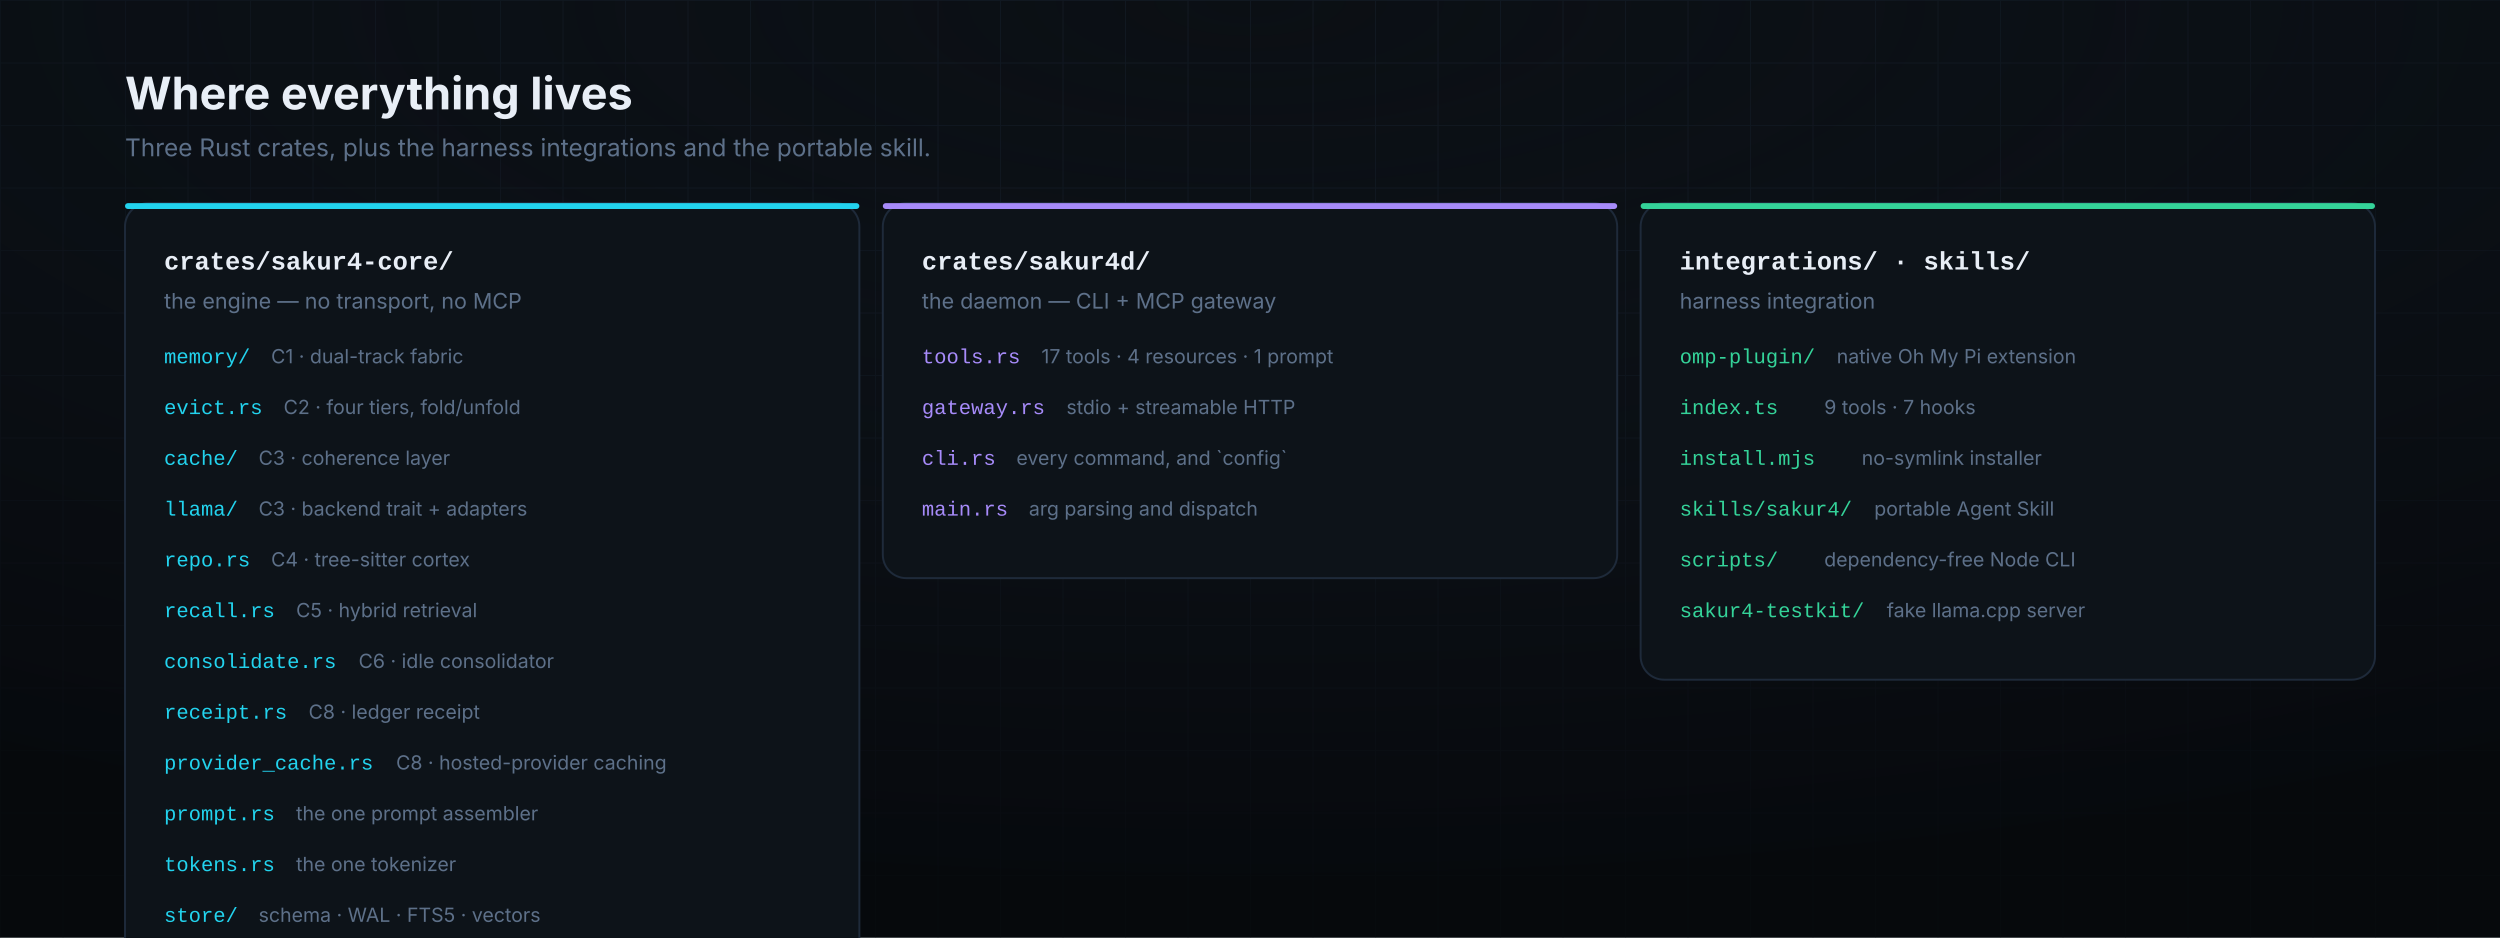
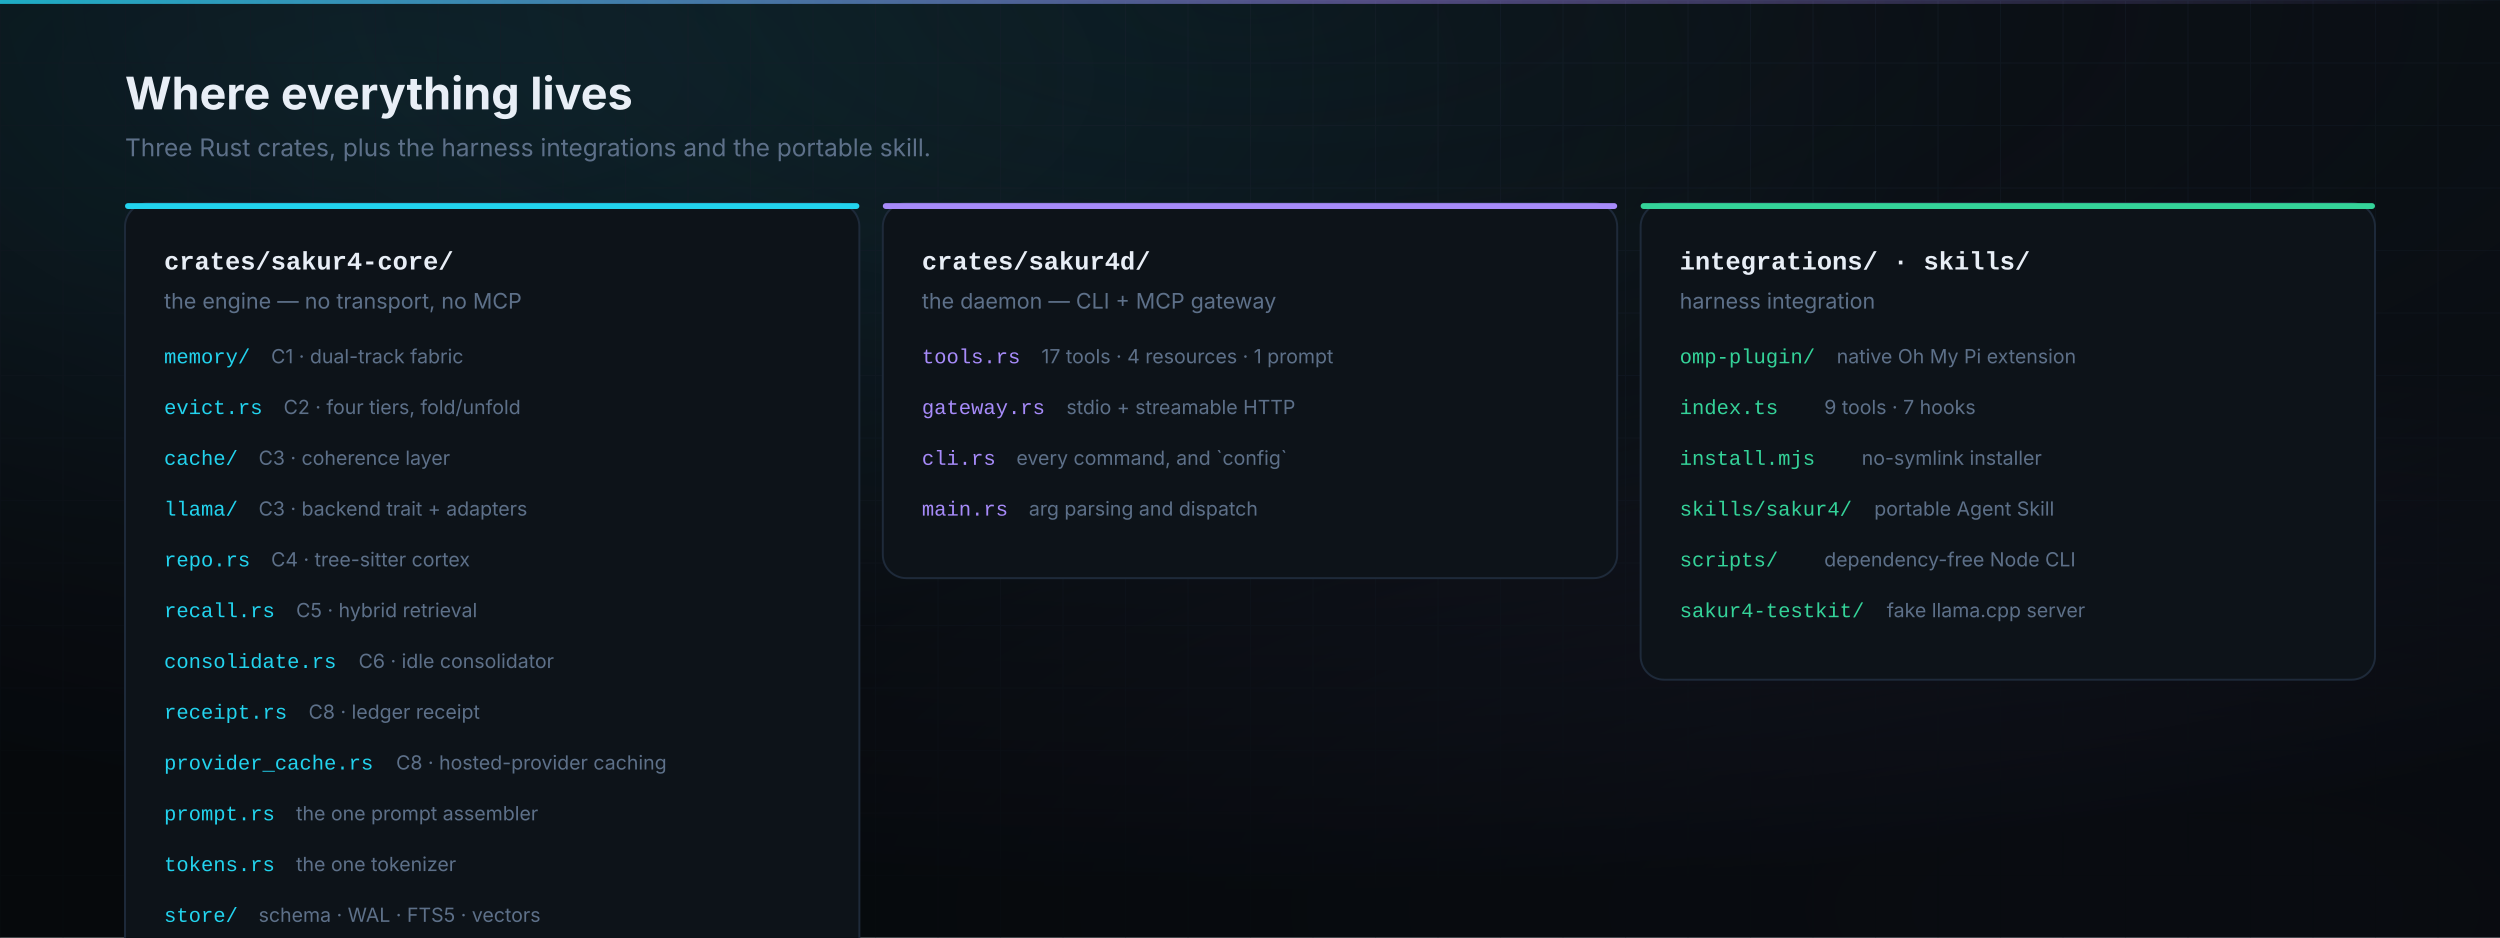
<svg xmlns="http://www.w3.org/2000/svg" viewBox="0 0 1280 480" width="1280" height="480" role="img" aria-labelledby="t d">
  <defs>
    <marker id="dim-s" markerWidth="6" markerHeight="6" refX="3" refY="3" orient="auto">
      <path d="M6 0L0 3L6 6" fill="none" stroke="#22d3ee" stroke-width="1" />
    </marker>
    <marker id="dim-e" markerWidth="6" markerHeight="6" refX="3" refY="3" orient="auto">
      <path d="M0 0L6 3L0 6" fill="none" stroke="#22d3ee" stroke-width="1" />
    </marker>
  </defs>
  <defs>
    <pattern id="map-grid" width="32" height="32" patternUnits="userSpaceOnUse">
      <path d="M32 0H0V32" fill="none" stroke="#16202c" stroke-width="1" />
    </pattern>
    <pattern id="map-dots" width="16" height="16" patternUnits="userSpaceOnUse">
      <circle cx="1" cy="1" r="1" fill="#16202c" />
    </pattern>
    <radialGradient id="map-vig" cx="50%" cy="0%" r="95%">
      <stop offset="0%" stop-color="#0f1720" stop-opacity="0" />
      <stop offset="100%" stop-color="#05080b" stop-opacity="0.85" />
    </radialGradient>
    <linearGradient id="map-sheen" x1="0" y1="0" x2="1" y2="1">
      <stop offset="0%" stop-color="#ffffff" stop-opacity="0.05" />
      <stop offset="60%" stop-color="#ffffff" stop-opacity="0" />
    </linearGradient>
+     <radialGradient id="map-washA" cx="16%" cy="8%" r="64%">
+       <stop offset="0%" stop-color="#22d3ee" stop-opacity="0.13" />
+       <stop offset="100%" stop-color="#22d3ee" stop-opacity="0" />
+     </radialGradient>
+     <radialGradient id="map-washB" cx="86%" cy="97%" r="60%">
+       <stop offset="0%" stop-color="#a78bfa" stop-opacity="0.16" />
+       <stop offset="100%" stop-color="#a78bfa" stop-opacity="0" />
+     </radialGradient>
+     <linearGradient id="map-edge" x1="0" y1="0" x2="1" y2="0">
+       <stop offset="0%" stop-color="#22d3ee" stop-opacity="0.8" />
+       <stop offset="55%" stop-color="#a78bfa" stop-opacity="0.45" />
+       <stop offset="100%" stop-color="#a78bfa" stop-opacity="0" />
+     </linearGradient>
  </defs>
  <rect width="1280" height="480" fill="#0b0f14" />
+   <rect width="1280" height="480" fill="url(#map-washA)" />
+   <rect width="1280" height="480" fill="url(#map-washB)" />
  <rect width="1280" height="480" fill="url(#map-grid)" opacity="0.55" />
  <rect width="1280" height="480" fill="url(#map-vig)" />
+   <rect x="0" y="0" width="1280" height="2" fill="url(#map-edge)" />
  <text x="64" y="56" font-family="-apple-system, BlinkMacSystemFont, 'Segoe UI', Inter, Helvetica, Arial, sans-serif" font-size="23" font-weight="700" fill="#e8eef6" text-anchor="start" opacity="1">Where everything lives</text>
  <text x="64" y="80" font-family="-apple-system, BlinkMacSystemFont, 'Segoe UI', Inter, Helvetica, Arial, sans-serif" font-size="12.5" font-weight="400" fill="#5d7089" text-anchor="start" opacity="1">Three Rust crates, plus the harness integrations and the portable skill.</text>
  <rect x="64" y="104" width="376" height="400" rx="12" fill="#0d1319" stroke="#1e2a3a" stroke-width="1" />
  <rect x="64" y="104" width="376" height="3" rx="1.5" fill="#22d3ee" />
  <text x="84" y="138" font-family="ui-monospace, SFMono-Regular, 'SF Mono', Menlo, Consolas, 'Liberation Mono', monospace" font-size="13" font-weight="700" fill="#e8eef6" text-anchor="start" opacity="1">crates/sakur4-core/</text>
  <text x="84" y="158" font-family="-apple-system, BlinkMacSystemFont, 'Segoe UI', Inter, Helvetica, Arial, sans-serif" font-size="11" font-weight="400" fill="#5d7089" text-anchor="start" opacity="1">the engine — no transport, no MCP</text>
  <text x="84" y="186" font-family="ui-monospace, SFMono-Regular, 'SF Mono', Menlo, Consolas, 'Liberation Mono', monospace" font-size="10.5" font-weight="400" fill="#22d3ee" text-anchor="start" opacity="1">memory/</text>
  <text x="138.8" y="186" font-family="-apple-system, BlinkMacSystemFont, 'Segoe UI', Inter, Helvetica, Arial, sans-serif" font-size="10" font-weight="400" fill="#5d7089" text-anchor="start" opacity="1">C1 · dual-track fabric</text>
  <text x="84" y="212" font-family="ui-monospace, SFMono-Regular, 'SF Mono', Menlo, Consolas, 'Liberation Mono', monospace" font-size="10.5" font-weight="400" fill="#22d3ee" text-anchor="start" opacity="1">evict.rs</text>
  <text x="145.2" y="212" font-family="-apple-system, BlinkMacSystemFont, 'Segoe UI', Inter, Helvetica, Arial, sans-serif" font-size="10" font-weight="400" fill="#5d7089" text-anchor="start" opacity="1">C2 · four tiers, fold/unfold</text>
  <text x="84" y="238" font-family="ui-monospace, SFMono-Regular, 'SF Mono', Menlo, Consolas, 'Liberation Mono', monospace" font-size="10.5" font-weight="400" fill="#22d3ee" text-anchor="start" opacity="1">cache/</text>
  <text x="132.4" y="238" font-family="-apple-system, BlinkMacSystemFont, 'Segoe UI', Inter, Helvetica, Arial, sans-serif" font-size="10" font-weight="400" fill="#5d7089" text-anchor="start" opacity="1">C3 · coherence layer</text>
  <text x="84" y="264" font-family="ui-monospace, SFMono-Regular, 'SF Mono', Menlo, Consolas, 'Liberation Mono', monospace" font-size="10.5" font-weight="400" fill="#22d3ee" text-anchor="start" opacity="1">llama/</text>
  <text x="132.4" y="264" font-family="-apple-system, BlinkMacSystemFont, 'Segoe UI', Inter, Helvetica, Arial, sans-serif" font-size="10" font-weight="400" fill="#5d7089" text-anchor="start" opacity="1">C3 · backend trait + adapters</text>
  <text x="84" y="290" font-family="ui-monospace, SFMono-Regular, 'SF Mono', Menlo, Consolas, 'Liberation Mono', monospace" font-size="10.5" font-weight="400" fill="#22d3ee" text-anchor="start" opacity="1">repo.rs</text>
  <text x="138.8" y="290" font-family="-apple-system, BlinkMacSystemFont, 'Segoe UI', Inter, Helvetica, Arial, sans-serif" font-size="10" font-weight="400" fill="#5d7089" text-anchor="start" opacity="1">C4 · tree-sitter cortex</text>
  <text x="84" y="316" font-family="ui-monospace, SFMono-Regular, 'SF Mono', Menlo, Consolas, 'Liberation Mono', monospace" font-size="10.5" font-weight="400" fill="#22d3ee" text-anchor="start" opacity="1">recall.rs</text>
  <text x="151.6" y="316" font-family="-apple-system, BlinkMacSystemFont, 'Segoe UI', Inter, Helvetica, Arial, sans-serif" font-size="10" font-weight="400" fill="#5d7089" text-anchor="start" opacity="1">C5 · hybrid retrieval</text>
  <text x="84" y="342" font-family="ui-monospace, SFMono-Regular, 'SF Mono', Menlo, Consolas, 'Liberation Mono', monospace" font-size="10.5" font-weight="400" fill="#22d3ee" text-anchor="start" opacity="1">consolidate.rs</text>
  <text x="183.6" y="342" font-family="-apple-system, BlinkMacSystemFont, 'Segoe UI', Inter, Helvetica, Arial, sans-serif" font-size="10" font-weight="400" fill="#5d7089" text-anchor="start" opacity="1">C6 · idle consolidator</text>
  <text x="84" y="368" font-family="ui-monospace, SFMono-Regular, 'SF Mono', Menlo, Consolas, 'Liberation Mono', monospace" font-size="10.5" font-weight="400" fill="#22d3ee" text-anchor="start" opacity="1">receipt.rs</text>
  <text x="158" y="368" font-family="-apple-system, BlinkMacSystemFont, 'Segoe UI', Inter, Helvetica, Arial, sans-serif" font-size="10" font-weight="400" fill="#5d7089" text-anchor="start" opacity="1">C8 · ledger receipt</text>
  <text x="84" y="394" font-family="ui-monospace, SFMono-Regular, 'SF Mono', Menlo, Consolas, 'Liberation Mono', monospace" font-size="10.5" font-weight="400" fill="#22d3ee" text-anchor="start" opacity="1">provider_cache.rs</text>
  <text x="202.8" y="394" font-family="-apple-system, BlinkMacSystemFont, 'Segoe UI', Inter, Helvetica, Arial, sans-serif" font-size="10" font-weight="400" fill="#5d7089" text-anchor="start" opacity="1">C8 · hosted-provider caching</text>
  <text x="84" y="420" font-family="ui-monospace, SFMono-Regular, 'SF Mono', Menlo, Consolas, 'Liberation Mono', monospace" font-size="10.5" font-weight="400" fill="#22d3ee" text-anchor="start" opacity="1">prompt.rs</text>
  <text x="151.6" y="420" font-family="-apple-system, BlinkMacSystemFont, 'Segoe UI', Inter, Helvetica, Arial, sans-serif" font-size="10" font-weight="400" fill="#5d7089" text-anchor="start" opacity="1">the one prompt assembler</text>
  <text x="84" y="446" font-family="ui-monospace, SFMono-Regular, 'SF Mono', Menlo, Consolas, 'Liberation Mono', monospace" font-size="10.5" font-weight="400" fill="#22d3ee" text-anchor="start" opacity="1">tokens.rs</text>
  <text x="151.6" y="446" font-family="-apple-system, BlinkMacSystemFont, 'Segoe UI', Inter, Helvetica, Arial, sans-serif" font-size="10" font-weight="400" fill="#5d7089" text-anchor="start" opacity="1">the one tokenizer</text>
  <text x="84" y="472" font-family="ui-monospace, SFMono-Regular, 'SF Mono', Menlo, Consolas, 'Liberation Mono', monospace" font-size="10.5" font-weight="400" fill="#22d3ee" text-anchor="start" opacity="1">store/</text>
  <text x="132.4" y="472" font-family="-apple-system, BlinkMacSystemFont, 'Segoe UI', Inter, Helvetica, Arial, sans-serif" font-size="10" font-weight="400" fill="#5d7089" text-anchor="start" opacity="1">schema · WAL · FTS5 · vectors</text>
  <rect x="452" y="104" width="376" height="192" rx="12" fill="#0d1319" stroke="#1e2a3a" stroke-width="1" />
  <rect x="452" y="104" width="376" height="3" rx="1.5" fill="#a78bfa" />
  <text x="472" y="138" font-family="ui-monospace, SFMono-Regular, 'SF Mono', Menlo, Consolas, 'Liberation Mono', monospace" font-size="13" font-weight="700" fill="#e8eef6" text-anchor="start" opacity="1">crates/sakur4d/</text>
  <text x="472" y="158" font-family="-apple-system, BlinkMacSystemFont, 'Segoe UI', Inter, Helvetica, Arial, sans-serif" font-size="11" font-weight="400" fill="#5d7089" text-anchor="start" opacity="1">the daemon — CLI + MCP gateway</text>
  <text x="472" y="186" font-family="ui-monospace, SFMono-Regular, 'SF Mono', Menlo, Consolas, 'Liberation Mono', monospace" font-size="10.5" font-weight="400" fill="#a78bfa" text-anchor="start" opacity="1">tools.rs</text>
  <text x="533.2" y="186" font-family="-apple-system, BlinkMacSystemFont, 'Segoe UI', Inter, Helvetica, Arial, sans-serif" font-size="10" font-weight="400" fill="#5d7089" text-anchor="start" opacity="1">17 tools · 4 resources · 1 prompt</text>
  <text x="472" y="212" font-family="ui-monospace, SFMono-Regular, 'SF Mono', Menlo, Consolas, 'Liberation Mono', monospace" font-size="10.5" font-weight="400" fill="#a78bfa" text-anchor="start" opacity="1">gateway.rs</text>
  <text x="546" y="212" font-family="-apple-system, BlinkMacSystemFont, 'Segoe UI', Inter, Helvetica, Arial, sans-serif" font-size="10" font-weight="400" fill="#5d7089" text-anchor="start" opacity="1">stdio + streamable HTTP</text>
  <text x="472" y="238" font-family="ui-monospace, SFMono-Regular, 'SF Mono', Menlo, Consolas, 'Liberation Mono', monospace" font-size="10.5" font-weight="400" fill="#a78bfa" text-anchor="start" opacity="1">cli.rs</text>
  <text x="520.4" y="238" font-family="-apple-system, BlinkMacSystemFont, 'Segoe UI', Inter, Helvetica, Arial, sans-serif" font-size="10" font-weight="400" fill="#5d7089" text-anchor="start" opacity="1">every command, and `config`</text>
  <text x="472" y="264" font-family="ui-monospace, SFMono-Regular, 'SF Mono', Menlo, Consolas, 'Liberation Mono', monospace" font-size="10.5" font-weight="400" fill="#a78bfa" text-anchor="start" opacity="1">main.rs</text>
  <text x="526.8" y="264" font-family="-apple-system, BlinkMacSystemFont, 'Segoe UI', Inter, Helvetica, Arial, sans-serif" font-size="10" font-weight="400" fill="#5d7089" text-anchor="start" opacity="1">arg parsing and dispatch</text>
  <rect x="840" y="104" width="376" height="244" rx="12" fill="#0d1319" stroke="#1e2a3a" stroke-width="1" />
  <rect x="840" y="104" width="376" height="3" rx="1.5" fill="#34d399" />
  <text x="860" y="138" font-family="ui-monospace, SFMono-Regular, 'SF Mono', Menlo, Consolas, 'Liberation Mono', monospace" font-size="13" font-weight="700" fill="#e8eef6" text-anchor="start" opacity="1">integrations/ · skills/</text>
  <text x="860" y="158" font-family="-apple-system, BlinkMacSystemFont, 'Segoe UI', Inter, Helvetica, Arial, sans-serif" font-size="11" font-weight="400" fill="#5d7089" text-anchor="start" opacity="1">harness integration</text>
  <text x="860" y="186" font-family="ui-monospace, SFMono-Regular, 'SF Mono', Menlo, Consolas, 'Liberation Mono', monospace" font-size="10.5" font-weight="400" fill="#34d399" text-anchor="start" opacity="1">omp-plugin/</text>
  <text x="940.4" y="186" font-family="-apple-system, BlinkMacSystemFont, 'Segoe UI', Inter, Helvetica, Arial, sans-serif" font-size="10" font-weight="400" fill="#5d7089" text-anchor="start" opacity="1">native Oh My Pi extension</text>
  <text x="860" y="212" font-family="ui-monospace, SFMono-Regular, 'SF Mono', Menlo, Consolas, 'Liberation Mono', monospace" font-size="10.5" font-weight="400" fill="#34d399" text-anchor="start" opacity="1">  index.ts</text>
  <text x="934" y="212" font-family="-apple-system, BlinkMacSystemFont, 'Segoe UI', Inter, Helvetica, Arial, sans-serif" font-size="10" font-weight="400" fill="#5d7089" text-anchor="start" opacity="1">9 tools · 7 hooks</text>
  <text x="860" y="238" font-family="ui-monospace, SFMono-Regular, 'SF Mono', Menlo, Consolas, 'Liberation Mono', monospace" font-size="10.5" font-weight="400" fill="#34d399" text-anchor="start" opacity="1">  install.mjs</text>
  <text x="953.2" y="238" font-family="-apple-system, BlinkMacSystemFont, 'Segoe UI', Inter, Helvetica, Arial, sans-serif" font-size="10" font-weight="400" fill="#5d7089" text-anchor="start" opacity="1">no-symlink installer</text>
  <text x="860" y="264" font-family="ui-monospace, SFMono-Regular, 'SF Mono', Menlo, Consolas, 'Liberation Mono', monospace" font-size="10.5" font-weight="400" fill="#34d399" text-anchor="start" opacity="1">skills/sakur4/</text>
  <text x="959.6" y="264" font-family="-apple-system, BlinkMacSystemFont, 'Segoe UI', Inter, Helvetica, Arial, sans-serif" font-size="10" font-weight="400" fill="#5d7089" text-anchor="start" opacity="1">portable Agent Skill</text>
  <text x="860" y="290" font-family="ui-monospace, SFMono-Regular, 'SF Mono', Menlo, Consolas, 'Liberation Mono', monospace" font-size="10.5" font-weight="400" fill="#34d399" text-anchor="start" opacity="1">  scripts/</text>
  <text x="934" y="290" font-family="-apple-system, BlinkMacSystemFont, 'Segoe UI', Inter, Helvetica, Arial, sans-serif" font-size="10" font-weight="400" fill="#5d7089" text-anchor="start" opacity="1">dependency-free Node CLI</text>
  <text x="860" y="316" font-family="ui-monospace, SFMono-Regular, 'SF Mono', Menlo, Consolas, 'Liberation Mono', monospace" font-size="10.5" font-weight="400" fill="#34d399" text-anchor="start" opacity="1">sakur4-testkit/</text>
  <text x="966" y="316" font-family="-apple-system, BlinkMacSystemFont, 'Segoe UI', Inter, Helvetica, Arial, sans-serif" font-size="10" font-weight="400" fill="#5d7089" text-anchor="start" opacity="1">fake llama.cpp server</text>
</svg>
